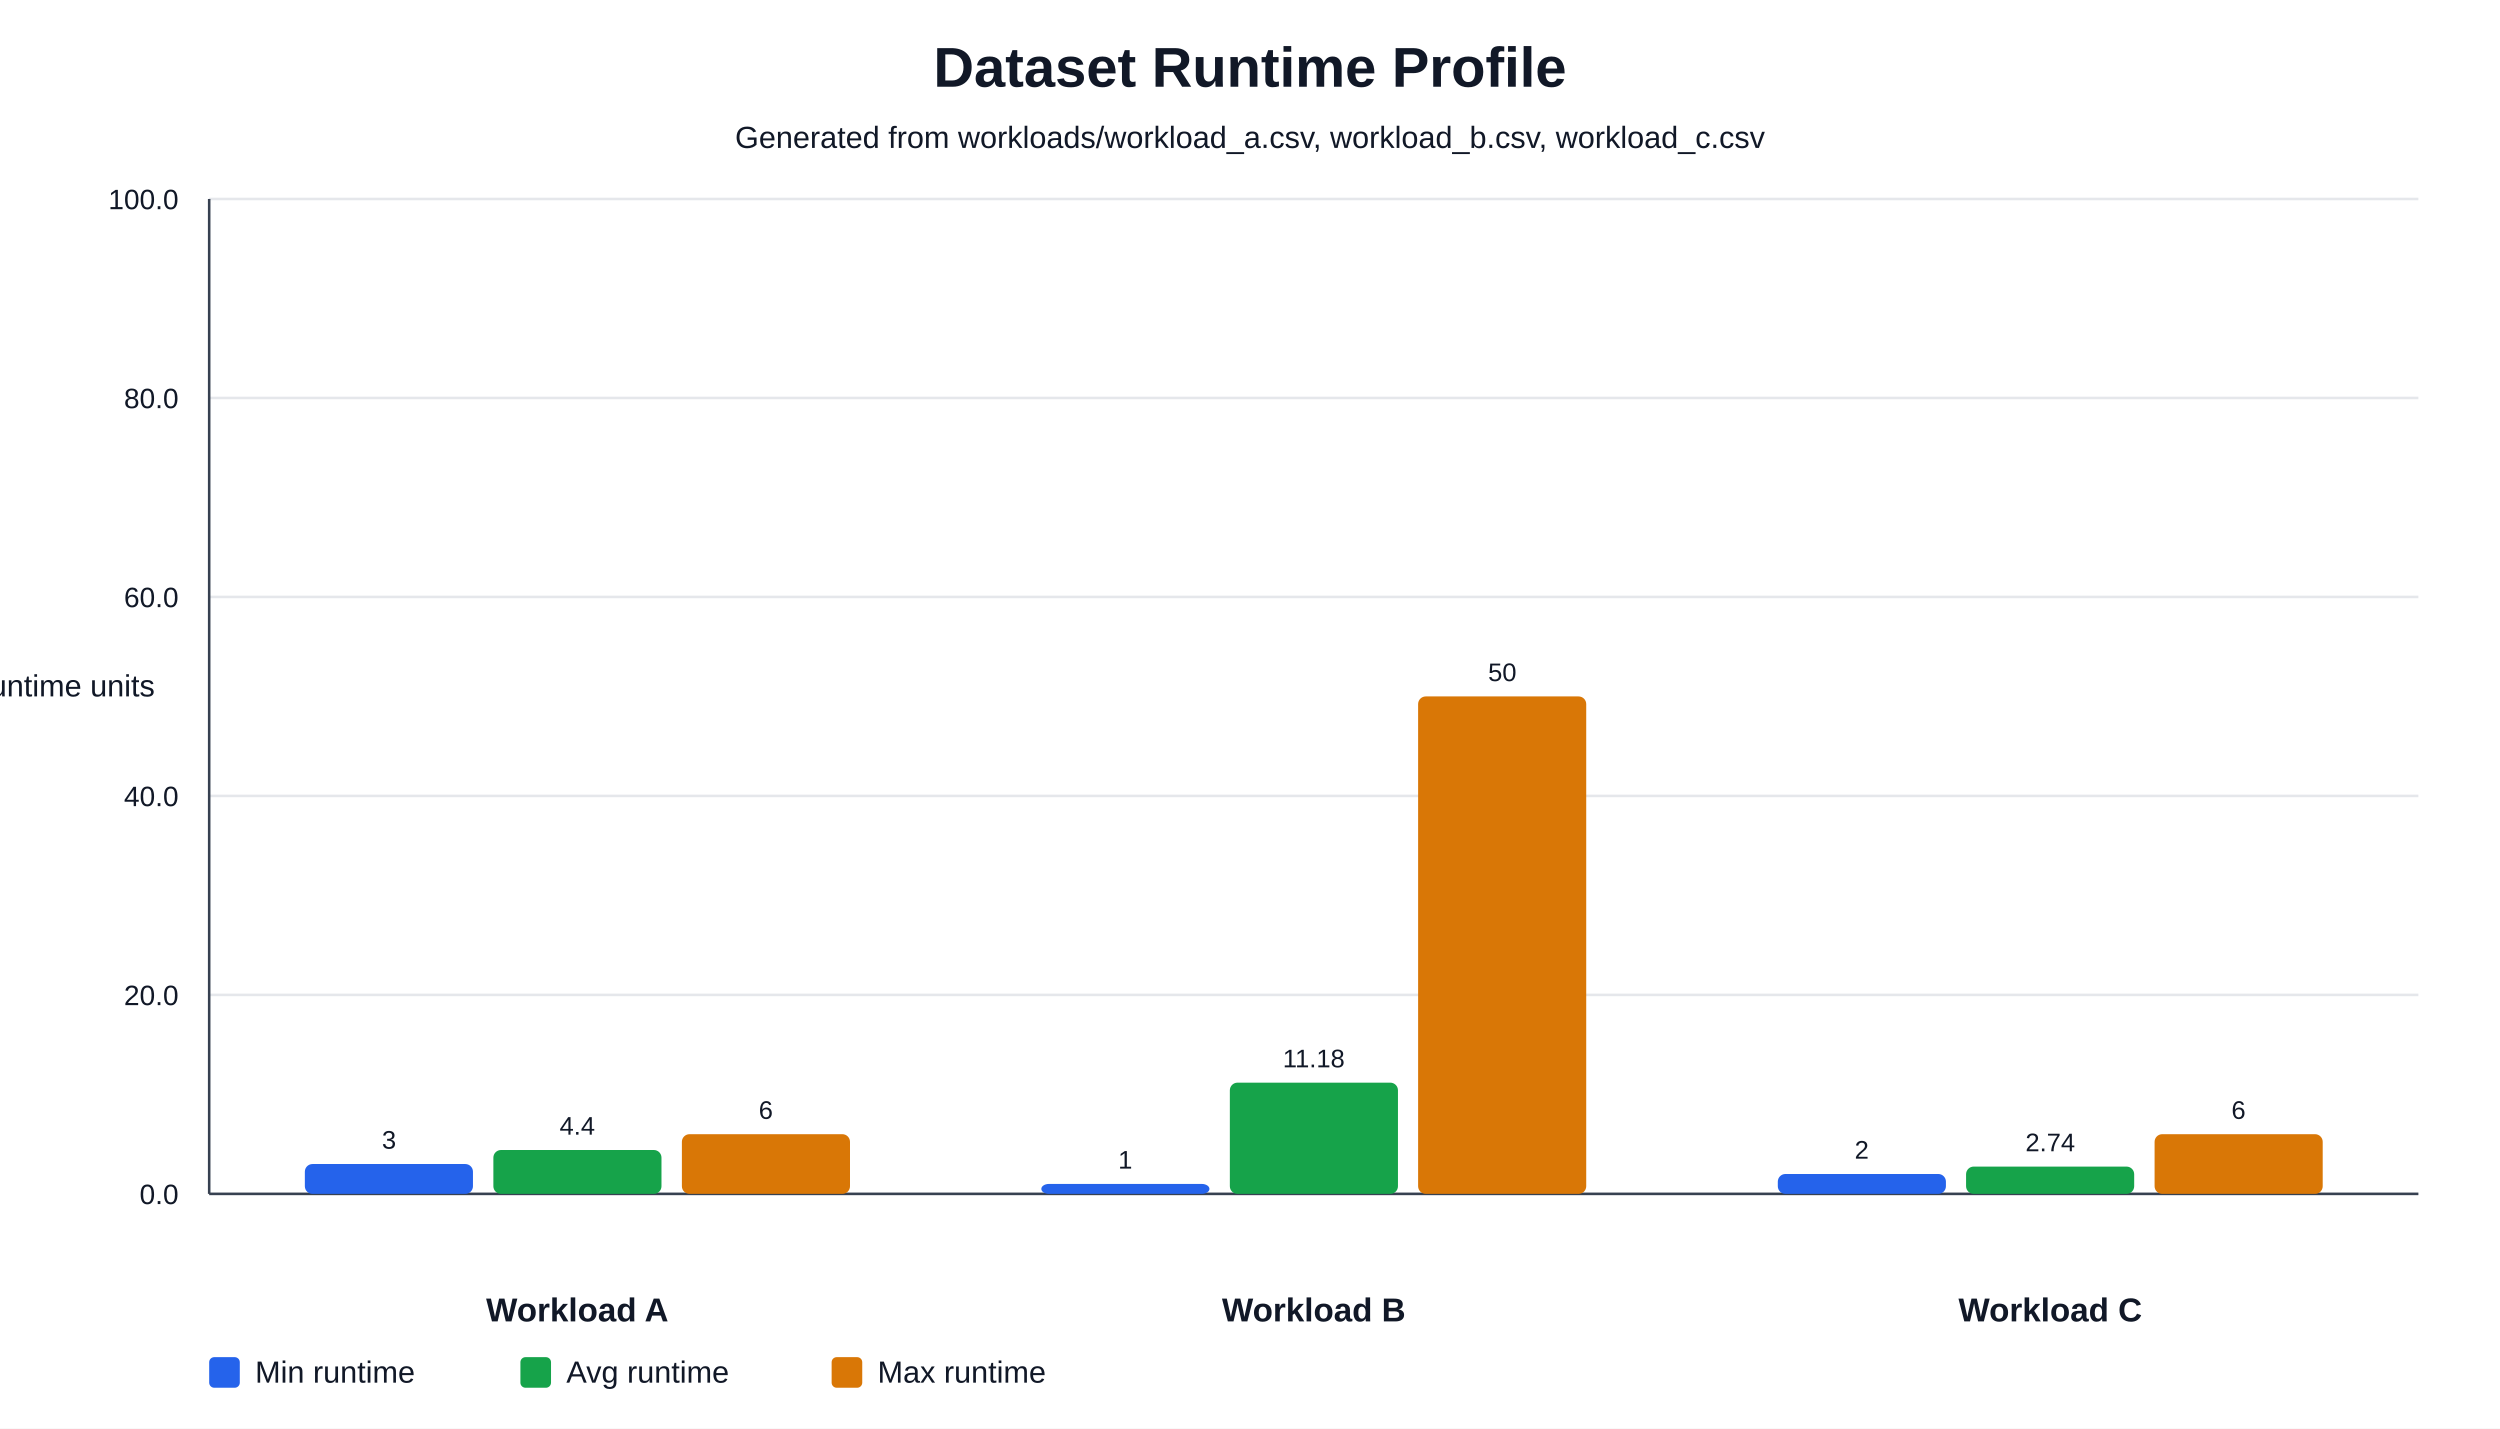
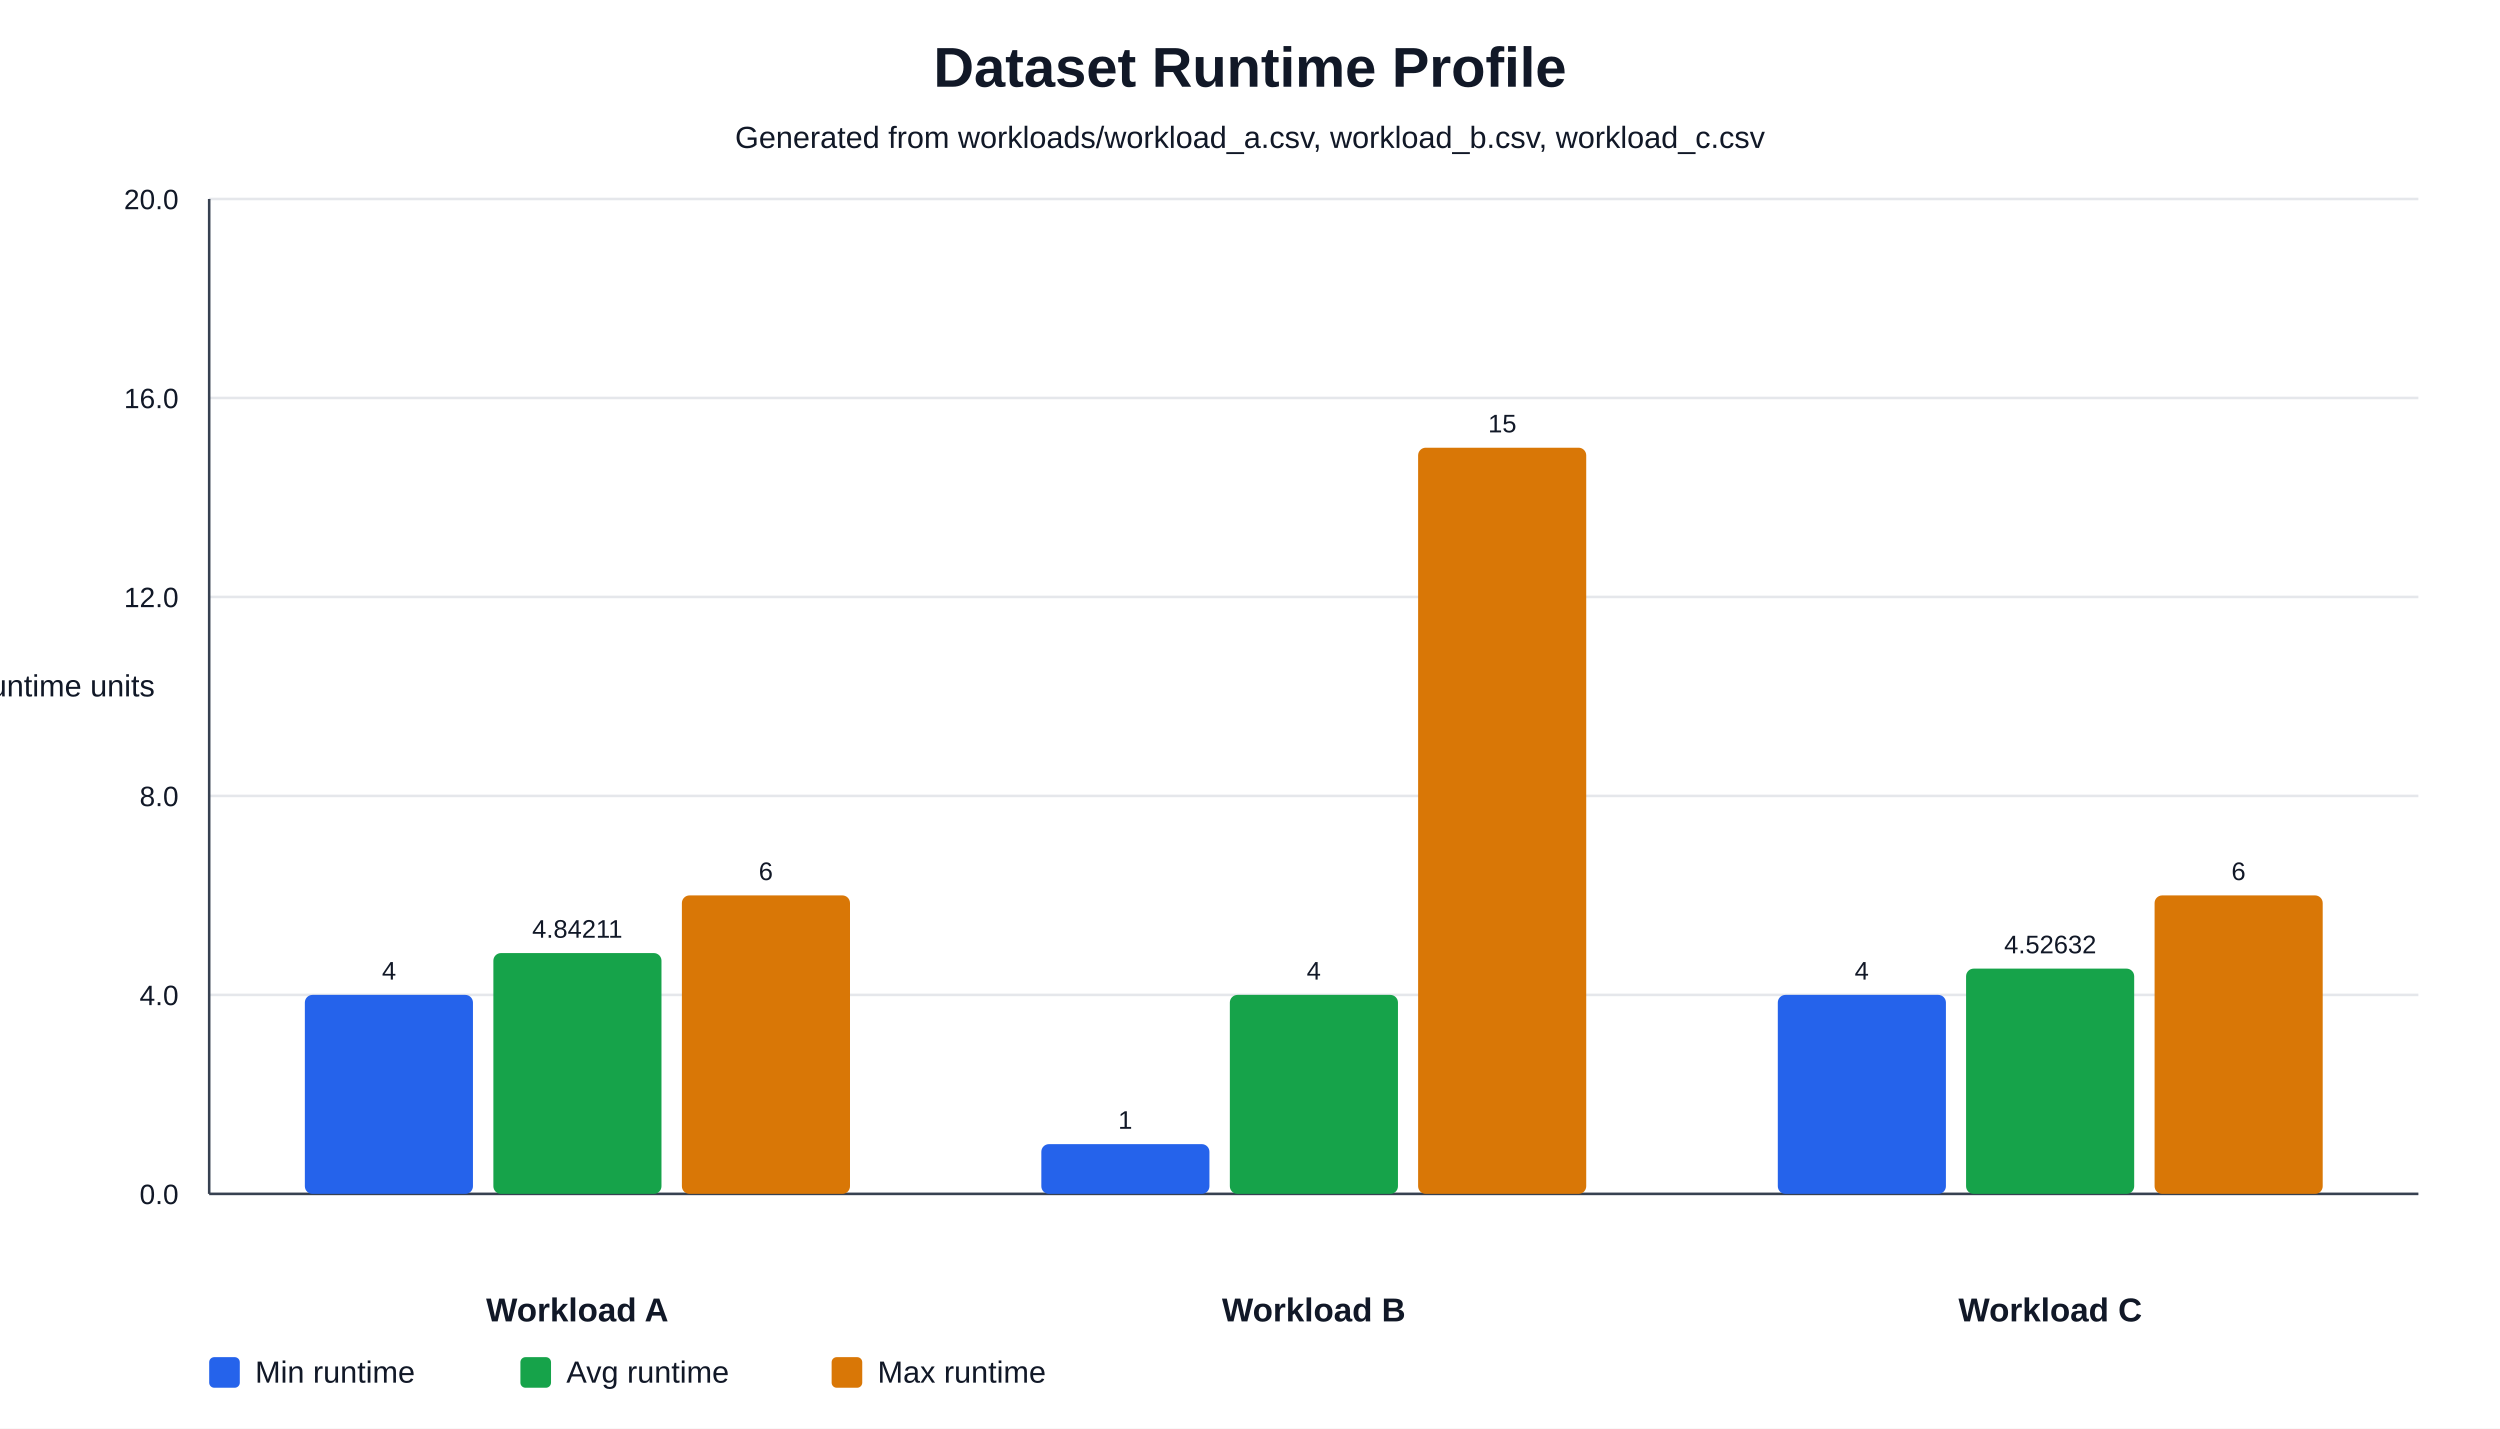
<svg xmlns="http://www.w3.org/2000/svg" width="980" height="560" viewBox="0 0 980 560">
  <rect width="100%" height="100%" fill="#ffffff" />
  <text x="490.0" y="34.0" font-family="Arial, sans-serif" font-size="22" font-weight="700" text-anchor="middle" fill="#111827">Dataset Runtime Profile</text>
  <text x="490.0" y="58.0" font-family="Arial, sans-serif" font-size="12" font-weight="400" text-anchor="middle" fill="#111827">Generated from workloads/workload_a.csv, workload_b.csv, workload_c.csv</text>
  <line x1="82" y1="468.0" x2="948" y2="468.0" stroke="#e5e7eb" />
  <text x="70.0" y="472.0" font-family="Arial, sans-serif" font-size="11" font-weight="400" text-anchor="end" fill="#111827">0.0</text>
  <line x1="82" y1="390.0" x2="948" y2="390.0" stroke="#e5e7eb" />
-   <text x="70.0" y="394.0" font-family="Arial, sans-serif" font-size="11" font-weight="400" text-anchor="end" fill="#111827">20.0</text>
+   <text x="70.0" y="394.0" font-family="Arial, sans-serif" font-size="11" font-weight="400" text-anchor="end" fill="#111827">4.0</text>
  <line x1="82" y1="312.0" x2="948" y2="312.0" stroke="#e5e7eb" />
-   <text x="70.0" y="316.0" font-family="Arial, sans-serif" font-size="11" font-weight="400" text-anchor="end" fill="#111827">40.0</text>
+   <text x="70.0" y="316.0" font-family="Arial, sans-serif" font-size="11" font-weight="400" text-anchor="end" fill="#111827">8.0</text>
  <line x1="82" y1="234.0" x2="948" y2="234.0" stroke="#e5e7eb" />
-   <text x="70.0" y="238.0" font-family="Arial, sans-serif" font-size="11" font-weight="400" text-anchor="end" fill="#111827">60.0</text>
+   <text x="70.0" y="238.0" font-family="Arial, sans-serif" font-size="11" font-weight="400" text-anchor="end" fill="#111827">12.0</text>
  <line x1="82" y1="156.0" x2="948" y2="156.0" stroke="#e5e7eb" />
-   <text x="70.0" y="160.0" font-family="Arial, sans-serif" font-size="11" font-weight="400" text-anchor="end" fill="#111827">80.0</text>
+   <text x="70.0" y="160.0" font-family="Arial, sans-serif" font-size="11" font-weight="400" text-anchor="end" fill="#111827">16.0</text>
  <line x1="82" y1="78.0" x2="948" y2="78.0" stroke="#e5e7eb" />
-   <text x="70.0" y="82.0" font-family="Arial, sans-serif" font-size="11" font-weight="400" text-anchor="end" fill="#111827">100.0</text>
+   <text x="70.0" y="82.0" font-family="Arial, sans-serif" font-size="11" font-weight="400" text-anchor="end" fill="#111827">20.0</text>
  <line x1="82" y1="78" x2="82" y2="468" stroke="#374151" />
  <line x1="82" y1="468" x2="948" y2="468" stroke="#374151" />
  <text x="24.0" y="273.0" font-family="Arial, sans-serif" font-size="12" font-weight="400" text-anchor="middle" fill="#111827">Runtime units</text>
  <text x="226.3" y="518.0" font-family="Arial, sans-serif" font-size="13" font-weight="700" text-anchor="middle" fill="#111827">Workload A</text>
-   <rect x="119.5" y="456.3" width="65.9" height="11.7" fill="#2563eb" rx="3" />
-   <text x="152.5" y="450.3" font-family="Arial, sans-serif" font-size="10" font-weight="400" text-anchor="middle" fill="#111827">3</text>
-   <rect x="193.4" y="450.8" width="65.9" height="17.2" fill="#16a34a" rx="3" />
-   <text x="226.3" y="444.8" font-family="Arial, sans-serif" font-size="10" font-weight="400" text-anchor="middle" fill="#111827">4.4</text>
-   <rect x="267.3" y="444.6" width="65.9" height="23.4" fill="#d97706" rx="3" />
-   <text x="300.2" y="438.6" font-family="Arial, sans-serif" font-size="10" font-weight="400" text-anchor="middle" fill="#111827">6</text>
+   <rect x="119.5" y="390.0" width="65.9" height="78.0" fill="#2563eb" rx="3" />
+   <text x="152.5" y="384.0" font-family="Arial, sans-serif" font-size="10" font-weight="400" text-anchor="middle" fill="#111827">4</text>
+   <rect x="193.4" y="373.6" width="65.9" height="94.4" fill="#16a34a" rx="3" />
+   <text x="226.3" y="367.6" font-family="Arial, sans-serif" font-size="10" font-weight="400" text-anchor="middle" fill="#111827">4.84211</text>
+   <rect x="267.3" y="351.0" width="65.9" height="117.0" fill="#d97706" rx="3" />
+   <text x="300.2" y="345.0" font-family="Arial, sans-serif" font-size="10" font-weight="400" text-anchor="middle" fill="#111827">6</text>
  <text x="515.0" y="518.0" font-family="Arial, sans-serif" font-size="13" font-weight="700" text-anchor="middle" fill="#111827">Workload B</text>
-   <rect x="408.2" y="464.1" width="65.9" height="3.9" fill="#2563eb" rx="3" />
-   <text x="441.1" y="458.1" font-family="Arial, sans-serif" font-size="10" font-weight="400" text-anchor="middle" fill="#111827">1</text>
-   <rect x="482.1" y="424.4" width="65.9" height="43.6" fill="#16a34a" rx="3" />
-   <text x="515.0" y="418.4" font-family="Arial, sans-serif" font-size="10" font-weight="400" text-anchor="middle" fill="#111827">11.18</text>
-   <rect x="555.9" y="273.0" width="65.9" height="195.0" fill="#d97706" rx="3" />
-   <text x="588.9" y="267.0" font-family="Arial, sans-serif" font-size="10" font-weight="400" text-anchor="middle" fill="#111827">50</text>
+   <rect x="408.2" y="448.5" width="65.9" height="19.5" fill="#2563eb" rx="3" />
+   <text x="441.1" y="442.5" font-family="Arial, sans-serif" font-size="10" font-weight="400" text-anchor="middle" fill="#111827">1</text>
+   <rect x="482.1" y="390.0" width="65.9" height="78.0" fill="#16a34a" rx="3" />
+   <text x="515.0" y="384.0" font-family="Arial, sans-serif" font-size="10" font-weight="400" text-anchor="middle" fill="#111827">4</text>
+   <rect x="555.9" y="175.5" width="65.9" height="292.5" fill="#d97706" rx="3" />
+   <text x="588.9" y="169.5" font-family="Arial, sans-serif" font-size="10" font-weight="400" text-anchor="middle" fill="#111827">15</text>
  <text x="803.7" y="518.0" font-family="Arial, sans-serif" font-size="13" font-weight="700" text-anchor="middle" fill="#111827">Workload C</text>
-   <rect x="696.9" y="460.2" width="65.9" height="7.8" fill="#2563eb" rx="3" />
-   <text x="729.8" y="454.2" font-family="Arial, sans-serif" font-size="10" font-weight="400" text-anchor="middle" fill="#111827">2</text>
-   <rect x="770.7" y="457.3" width="65.9" height="10.7" fill="#16a34a" rx="3" />
-   <text x="803.7" y="451.3" font-family="Arial, sans-serif" font-size="10" font-weight="400" text-anchor="middle" fill="#111827">2.74</text>
-   <rect x="844.6" y="444.6" width="65.9" height="23.4" fill="#d97706" rx="3" />
-   <text x="877.5" y="438.6" font-family="Arial, sans-serif" font-size="10" font-weight="400" text-anchor="middle" fill="#111827">6</text>
+   <rect x="696.9" y="390.0" width="65.9" height="78.0" fill="#2563eb" rx="3" />
+   <text x="729.8" y="384.0" font-family="Arial, sans-serif" font-size="10" font-weight="400" text-anchor="middle" fill="#111827">4</text>
+   <rect x="770.7" y="379.7" width="65.9" height="88.3" fill="#16a34a" rx="3" />
+   <text x="803.7" y="373.7" font-family="Arial, sans-serif" font-size="10" font-weight="400" text-anchor="middle" fill="#111827">4.52632</text>
+   <rect x="844.6" y="351.0" width="65.9" height="117.0" fill="#d97706" rx="3" />
+   <text x="877.5" y="345.0" font-family="Arial, sans-serif" font-size="10" font-weight="400" text-anchor="middle" fill="#111827">6</text>
  <rect x="82" y="532" width="12" height="12" fill="#2563eb" rx="2" />
  <text x="100.0" y="542.0" font-family="Arial, sans-serif" font-size="12" font-weight="400" text-anchor="start" fill="#111827">Min runtime</text>
  <rect x="204" y="532" width="12" height="12" fill="#16a34a" rx="2" />
  <text x="222.0" y="542.0" font-family="Arial, sans-serif" font-size="12" font-weight="400" text-anchor="start" fill="#111827">Avg runtime</text>
  <rect x="326" y="532" width="12" height="12" fill="#d97706" rx="2" />
  <text x="344.0" y="542.0" font-family="Arial, sans-serif" font-size="12" font-weight="400" text-anchor="start" fill="#111827">Max runtime</text>
</svg>
